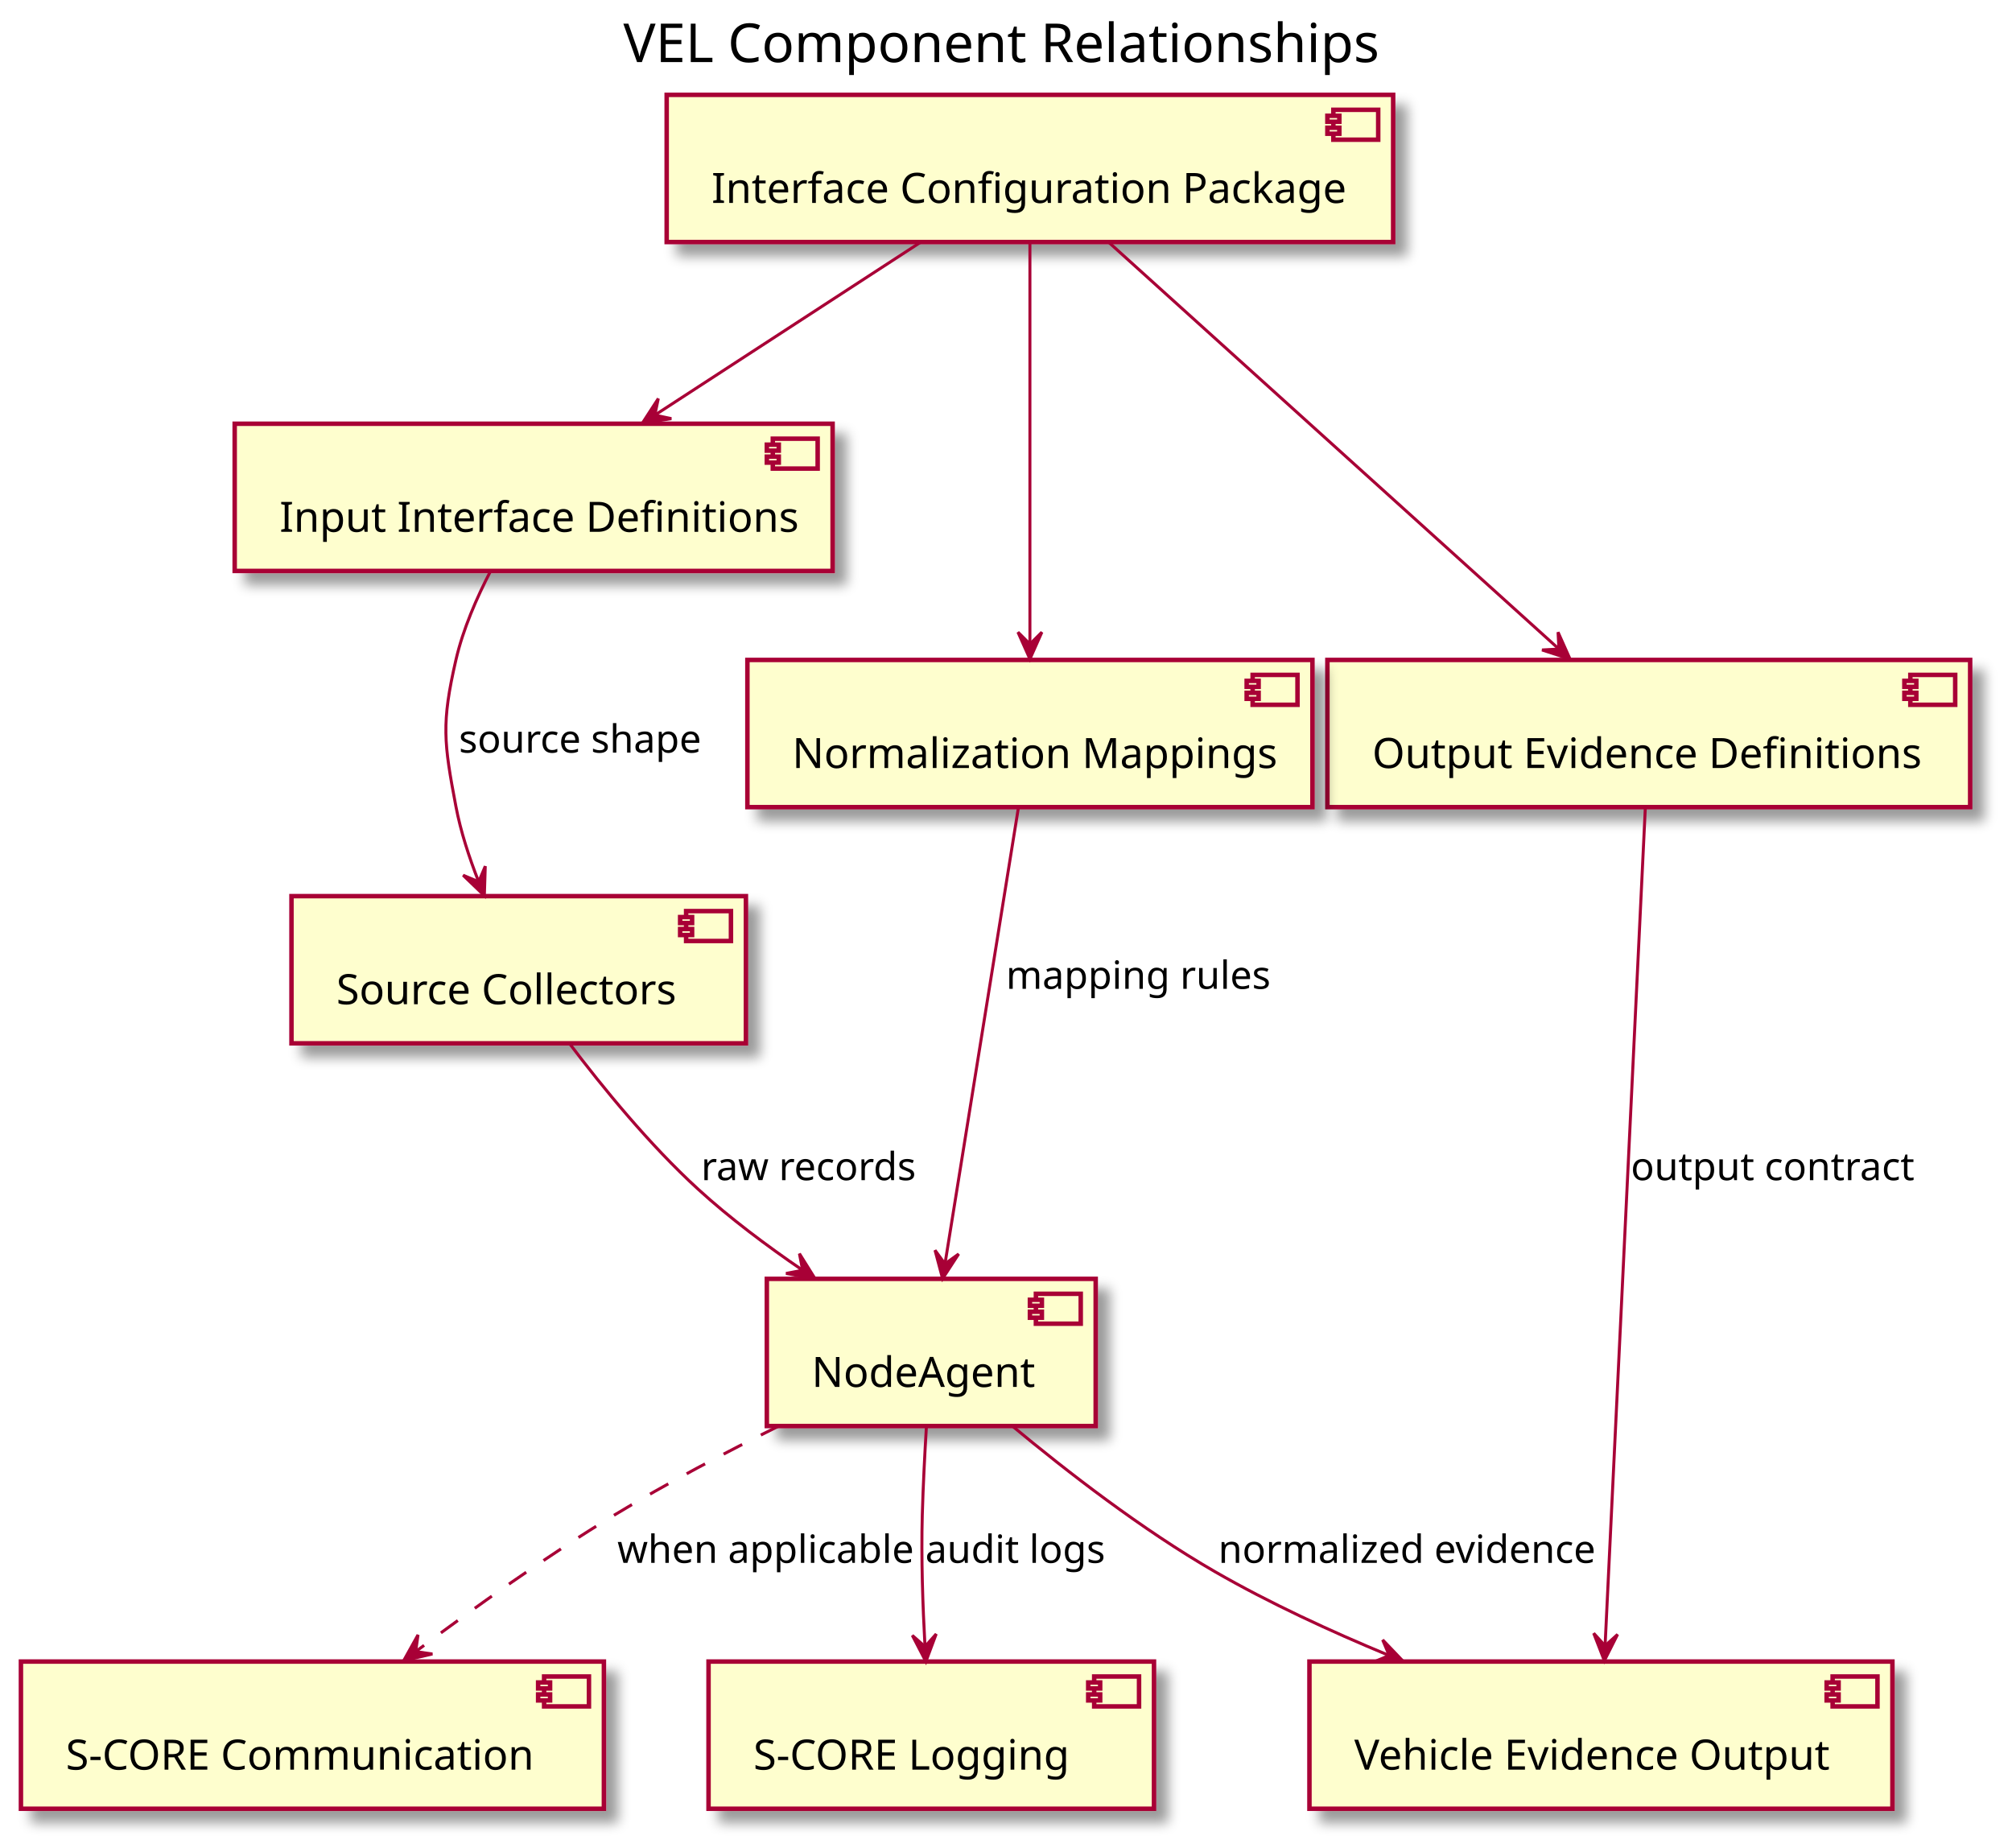
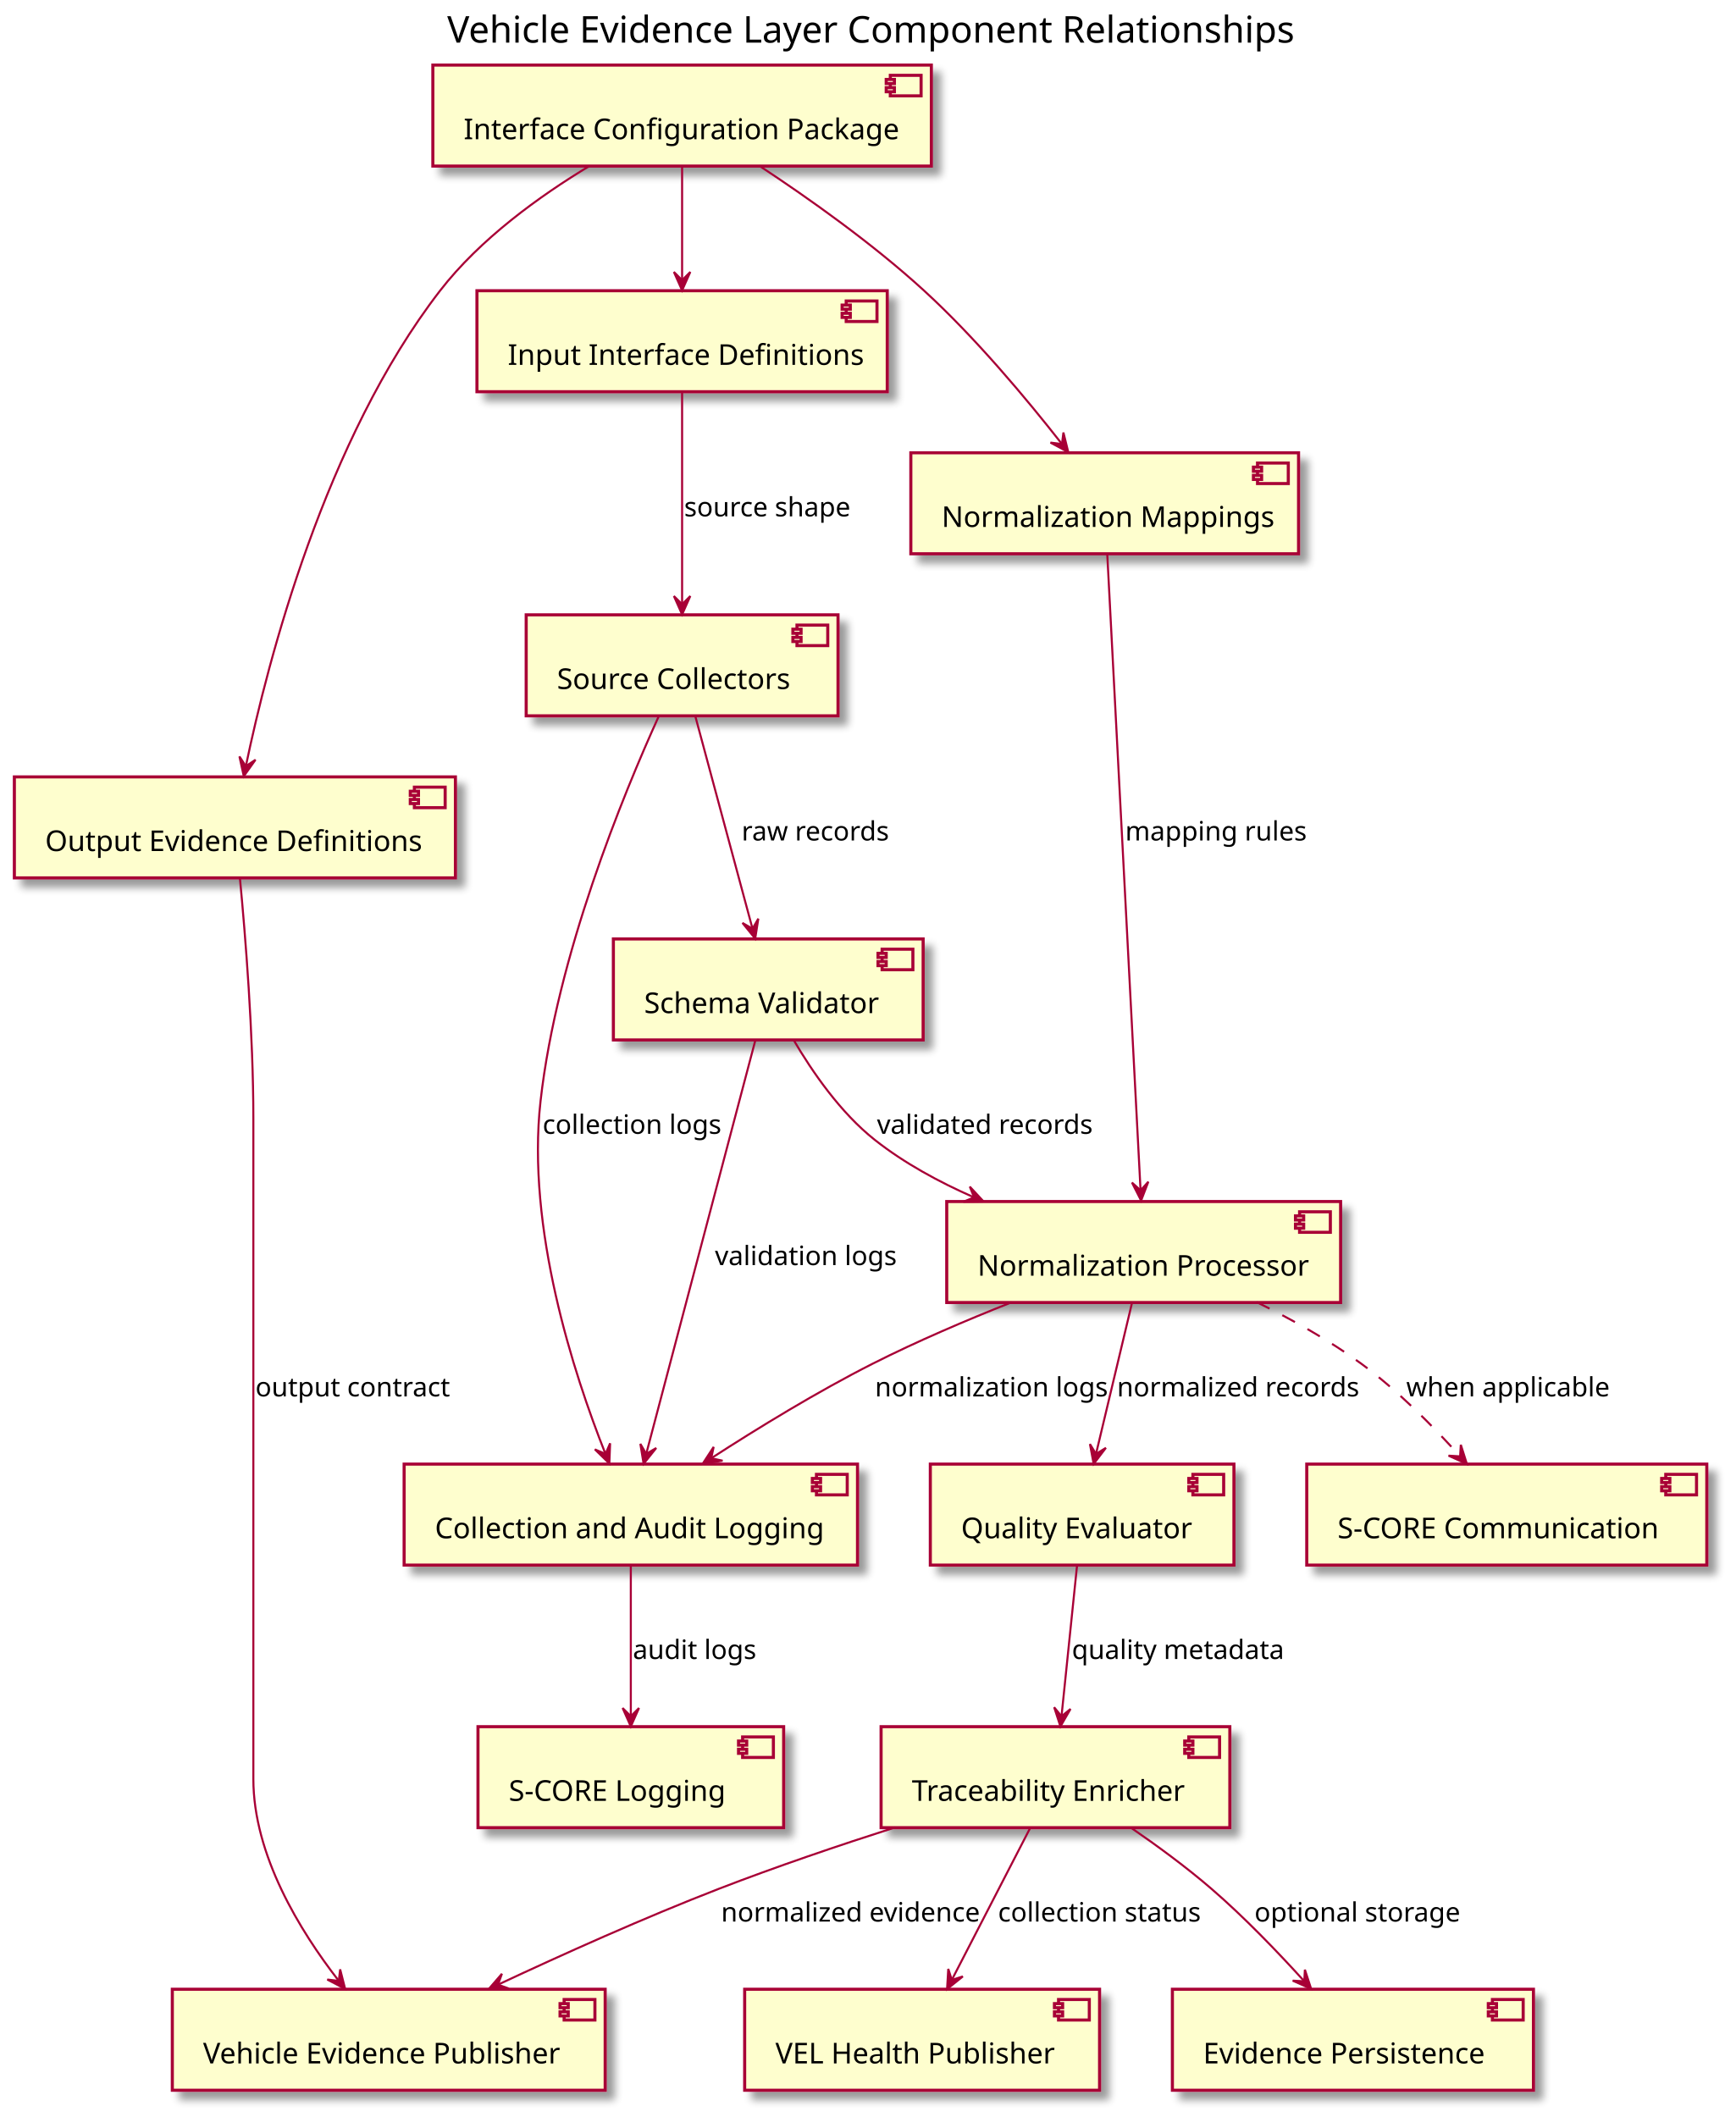
- <svg xmlns="http://www.w3.org/2000/svg" contentScriptType="application/ecmascript" contentStyleType="text/css" height="618px" preserveAspectRatio="none" style="width:673px;height:618px;background:#FFFFFF;" version="1.1" viewBox="0 0 673 618" width="673px" zoomAndPan="magnify">
+ <svg xmlns="http://www.w3.org/2000/svg" contentScriptType="application/ecmascript" contentStyleType="text/css" height="1032px" preserveAspectRatio="none" style="width:846px;height:1032px;background:#FFFFFF;" version="1.1" viewBox="0 0 846 1032" width="846px" zoomAndPan="magnify">
  <defs>
-     <filter height="300%" id="f1gn9236qjmcfz" width="300%" x="-1" y="-1">
+     <filter height="300%" id="f2oe0zm62hly6" width="300%" x="-1" y="-1">
      <feGaussianBlur result="blurOut" stdDeviation="2.0" />
      <feColorMatrix in="blurOut" result="blurOut2" type="matrix" values="0 0 0 0 0 0 0 0 0 0 0 0 0 0 0 0 0 0 .4 0" />
      <feOffset dx="4.0" dy="4.0" in="blurOut2" result="blurOut3" />
      <feBlend in="SourceGraphic" in2="blurOut3" mode="normal" />
    </filter>
  </defs>
  <g>
-     <text fill="#000000" font-family="sans-serif" font-size="18" lengthAdjust="spacing" textLength="243" x="208.5" y="20.769">VEL Component Relationships</text>
-     <rect fill="#FEFECE" filter="url(#f1gn9236qjmcfz)" height="49.23" style="stroke:#A80036;stroke-width:1.5;" width="110" x="256.5" y="427.724" />
-     <rect fill="#FEFECE" height="10" style="stroke:#A80036;stroke-width:1.5;" width="15" x="346.5" y="432.724" />
-     <rect fill="#FEFECE" height="2" style="stroke:#A80036;stroke-width:1.5;" width="4" x="344.5" y="434.724" />
-     <rect fill="#FEFECE" height="2" style="stroke:#A80036;stroke-width:1.5;" width="4" x="344.5" y="438.724" />
-     <text fill="#000000" font-family="sans-serif" font-size="14" lengthAdjust="spacing" textLength="70" x="271.5" y="463.877">NodeAgent</text>
-     <rect fill="#FEFECE" filter="url(#f1gn9236qjmcfz)" height="49.23" style="stroke:#A80036;stroke-width:1.5;" width="152" x="97.5" y="299.724" />
-     <rect fill="#FEFECE" height="10" style="stroke:#A80036;stroke-width:1.5;" width="15" x="229.5" y="304.724" />
-     <rect fill="#FEFECE" height="2" style="stroke:#A80036;stroke-width:1.5;" width="4" x="227.5" y="306.724" />
-     <rect fill="#FEFECE" height="2" style="stroke:#A80036;stroke-width:1.5;" width="4" x="227.5" y="310.724" />
-     <text fill="#000000" font-family="sans-serif" font-size="14" lengthAdjust="spacing" textLength="112" x="112.5" y="335.877">Source Collectors</text>
-     <rect fill="#FEFECE" filter="url(#f1gn9236qjmcfz)" height="49.23" style="stroke:#A80036;stroke-width:1.5;" width="243" x="223" y="31.724" />
-     <rect fill="#FEFECE" height="10" style="stroke:#A80036;stroke-width:1.5;" width="15" x="446" y="36.724" />
-     <rect fill="#FEFECE" height="2" style="stroke:#A80036;stroke-width:1.5;" width="4" x="444" y="38.724" />
-     <rect fill="#FEFECE" height="2" style="stroke:#A80036;stroke-width:1.5;" width="4" x="444" y="42.724" />
-     <text fill="#000000" font-family="sans-serif" font-size="14" lengthAdjust="spacing" textLength="203" x="238" y="67.877">Interface Configuration Package</text>
-     <rect fill="#FEFECE" filter="url(#f1gn9236qjmcfz)" height="49.23" style="stroke:#A80036;stroke-width:1.5;" width="200" x="78.5" y="141.724" />
-     <rect fill="#FEFECE" height="10" style="stroke:#A80036;stroke-width:1.5;" width="15" x="258.5" y="146.724" />
-     <rect fill="#FEFECE" height="2" style="stroke:#A80036;stroke-width:1.5;" width="4" x="256.5" y="148.724" />
-     <rect fill="#FEFECE" height="2" style="stroke:#A80036;stroke-width:1.5;" width="4" x="256.5" y="152.724" />
-     <text fill="#000000" font-family="sans-serif" font-size="14" lengthAdjust="spacing" textLength="160" x="93.5" y="177.877">Input Interface Definitions</text>
-     <rect fill="#FEFECE" filter="url(#f1gn9236qjmcfz)" height="49.23" style="stroke:#A80036;stroke-width:1.5;" width="215" x="444" y="220.724" />
-     <rect fill="#FEFECE" height="10" style="stroke:#A80036;stroke-width:1.5;" width="15" x="639" y="225.724" />
-     <rect fill="#FEFECE" height="2" style="stroke:#A80036;stroke-width:1.5;" width="4" x="637" y="227.724" />
-     <rect fill="#FEFECE" height="2" style="stroke:#A80036;stroke-width:1.5;" width="4" x="637" y="231.724" />
-     <text fill="#000000" font-family="sans-serif" font-size="14" lengthAdjust="spacing" textLength="175" x="459" y="256.877">Output Evidence Definitions</text>
-     <rect fill="#FEFECE" filter="url(#f1gn9236qjmcfz)" height="49.23" style="stroke:#A80036;stroke-width:1.5;" width="189" x="250" y="220.724" />
-     <rect fill="#FEFECE" height="10" style="stroke:#A80036;stroke-width:1.5;" width="15" x="419" y="225.724" />
-     <rect fill="#FEFECE" height="2" style="stroke:#A80036;stroke-width:1.5;" width="4" x="417" y="227.724" />
-     <rect fill="#FEFECE" height="2" style="stroke:#A80036;stroke-width:1.5;" width="4" x="417" y="231.724" />
-     <text fill="#000000" font-family="sans-serif" font-size="14" lengthAdjust="spacing" textLength="149" x="265" y="256.877">Normalization Mappings</text>
-     <rect fill="#FEFECE" filter="url(#f1gn9236qjmcfz)" height="49.23" style="stroke:#A80036;stroke-width:1.5;" width="195" x="438" y="555.724" />
-     <rect fill="#FEFECE" height="10" style="stroke:#A80036;stroke-width:1.5;" width="15" x="613" y="560.724" />
-     <rect fill="#FEFECE" height="2" style="stroke:#A80036;stroke-width:1.5;" width="4" x="611" y="562.724" />
-     <rect fill="#FEFECE" height="2" style="stroke:#A80036;stroke-width:1.5;" width="4" x="611" y="566.724" />
-     <text fill="#000000" font-family="sans-serif" font-size="14" lengthAdjust="spacing" textLength="155" x="453" y="591.877">Vehicle Evidence Output</text>
-     <rect fill="#FEFECE" filter="url(#f1gn9236qjmcfz)" height="49.23" style="stroke:#A80036;stroke-width:1.5;" width="195" x="7" y="555.724" />
-     <rect fill="#FEFECE" height="10" style="stroke:#A80036;stroke-width:1.5;" width="15" x="182" y="560.724" />
-     <rect fill="#FEFECE" height="2" style="stroke:#A80036;stroke-width:1.5;" width="4" x="180" y="562.724" />
-     <rect fill="#FEFECE" height="2" style="stroke:#A80036;stroke-width:1.5;" width="4" x="180" y="566.724" />
-     <text fill="#000000" font-family="sans-serif" font-size="14" lengthAdjust="spacing" textLength="155" x="22" y="591.877">S-CORE Communication</text>
-     <rect fill="#FEFECE" filter="url(#f1gn9236qjmcfz)" height="49.23" style="stroke:#A80036;stroke-width:1.5;" width="149" x="237" y="555.724" />
-     <rect fill="#FEFECE" height="10" style="stroke:#A80036;stroke-width:1.5;" width="15" x="366" y="560.724" />
-     <rect fill="#FEFECE" height="2" style="stroke:#A80036;stroke-width:1.5;" width="4" x="364" y="562.724" />
-     <rect fill="#FEFECE" height="2" style="stroke:#A80036;stroke-width:1.5;" width="4" x="364" y="566.724" />
-     <text fill="#000000" font-family="sans-serif" font-size="14" lengthAdjust="spacing" textLength="109" x="252" y="591.877">S-CORE Logging</text>
-     <path d="M308.07,80.924 C281.8,98.014 246.32,121.094 219.13,138.784 " fill="none" id="package-to-input" style="stroke:#A80036;stroke-width:1.0;" />
-     <polygon fill="#A80036" points="214.84,141.574,224.564,140.01,219.029,138.843,220.195,133.308,214.84,141.574" style="stroke:#A80036;stroke-width:1.0;" />
-     <path d="M370.72,80.904 C409.18,115.654 480.74,180.304 521.34,216.974 " fill="none" id="package-to-output" style="stroke:#A80036;stroke-width:1.0;" />
-     <polygon fill="#A80036" points="525.17,220.434,521.156,211.44,521.453,217.089,515.804,217.386,525.17,220.434" style="stroke:#A80036;stroke-width:1.0;" />
-     <path d="M344.5,80.904 C344.5,115.094 344.5,178.224 344.5,215.184 " fill="none" id="package-to-mappings" style="stroke:#A80036;stroke-width:1.0;" />
-     <polygon fill="#A80036" points="344.5,220.434,348.5,211.434,344.5,215.434,340.5,211.434,344.5,220.434" style="stroke:#A80036;stroke-width:1.0;" />
-     <path d="M164.16,190.864 C159.47,199.884 154.86,210.454 152.5,220.724 C147.62,241.944 148.45,248.324 152.5,269.724 C154.08,278.084 156.94,286.814 160.05,294.744 " fill="none" id="input-to-collectors" style="stroke:#A80036;stroke-width:1.0;" />
-     <polygon fill="#A80036" points="162.01,299.554,162.319,289.71,160.124,294.923,154.91,292.728,162.01,299.554" style="stroke:#A80036;stroke-width:1.0;" />
-     <text fill="#000000" font-family="sans-serif" font-size="13" lengthAdjust="spacing" textLength="78" x="153.5" y="251.723">source shape</text>
-     <path d="M190.38,348.864 C201.66,363.784 217.34,382.954 233.5,397.724 C244.08,407.394 256.51,416.684 268.31,424.734 " fill="none" id="collectors-to-nodeagent" style="stroke:#A80036;stroke-width:1.0;" />
-     <polygon fill="#A80036" points="272.62,427.644,267.403,419.29,268.477,424.844,262.923,425.918,272.62,427.644" style="stroke:#A80036;stroke-width:1.0;" />
-     <text fill="#000000" font-family="sans-serif" font-size="13" lengthAdjust="spacing" textLength="67" x="234.5" y="394.723">raw records</text>
-     <path d="M340.71,269.744 C334.64,307.484 322.73,381.484 316.15,422.364 " fill="none" id="mappings-to-nodeagent" style="stroke:#A80036;stroke-width:1.0;" />
-     <polygon fill="#A80036" points="315.29,427.664,320.657,419.406,316.077,422.726,312.757,418.146,315.29,427.664" style="stroke:#A80036;stroke-width:1.0;" />
-     <text fill="#000000" font-family="sans-serif" font-size="13" lengthAdjust="spacing" textLength="81" x="336.5" y="330.723">mapping rules</text>
-     <path d="M338.43,476.794 C356.77,492.064 382.05,511.644 406.5,525.724 C424.61,536.154 445.15,545.624 464.43,553.604 " fill="none" id="nodeagent-to-evidence_output" style="stroke:#A80036;stroke-width:1.0;" />
-     <polygon fill="#A80036" points="469.3,555.594,462.493,548.476,464.675,553.695,459.455,555.876,469.3,555.594" style="stroke:#A80036;stroke-width:1.0;" />
-     <text fill="#000000" font-family="sans-serif" font-size="13" lengthAdjust="spacing" textLength="117" x="407.5" y="522.723">normalized evidence</text>
-     <path d="M309.89,476.914 C309.33,486.204 308.77,496.964 308.5,506.724 C308.1,521.174 308.66,537.244 309.4,550.564 " fill="none" id="nodeagent-to-logging" style="stroke:#A80036;stroke-width:1.0;" />
-     <polygon fill="#A80036" points="309.7,555.724,313.152,546.5,309.4,550.733,305.167,546.98,309.7,555.724" style="stroke:#A80036;stroke-width:1.0;" />
-     <text fill="#000000" font-family="sans-serif" font-size="13" lengthAdjust="spacing" textLength="56" x="309.5" y="522.723">audit logs</text>
-     <path d="M260.76,476.834 C242.96,485.644 223.04,496.094 205.5,506.724 C182.68,520.564 158.34,537.944 139.27,552.224 " fill="none" id="nodeagent-to-communication" style="stroke:#A80036;stroke-width:1.0;stroke-dasharray:7.0,7.0;" />
-     <polygon fill="#A80036" points="135.04,555.404,144.636,553.187,139.035,552.397,139.825,546.795,135.04,555.404" style="stroke:#A80036;stroke-width:1.0;" />
-     <text fill="#000000" font-family="sans-serif" font-size="13" lengthAdjust="spacing" textLength="92" x="206.5" y="522.723">when applicable</text>
-     <path d="M550.36,269.904 C547.5,329.454 540.01,485.274 536.9,550.184 " fill="none" id="output-to-evidence_output" style="stroke:#A80036;stroke-width:1.0;" />
-     <polygon fill="#A80036" points="536.64,555.444,541.072,546.648,536.883,550.449,533.081,546.26,536.64,555.444" style="stroke:#A80036;stroke-width:1.0;" />
-     <text fill="#000000" font-family="sans-serif" font-size="13" lengthAdjust="spacing" textLength="87" x="545.5" y="394.723">output contract</text>
+     <text fill="#000000" font-family="sans-serif" font-size="18" lengthAdjust="spacing" textLength="397" x="218" y="20.769">Vehicle Evidence Layer Component Relationships</text>
+     <rect fill="#FEFECE" filter="url(#f2oe0zm62hly6)" height="49.23" style="stroke:#A80036;stroke-width:1.5;" width="152" x="256.5" y="299.724" />
+     <rect fill="#FEFECE" height="10" style="stroke:#A80036;stroke-width:1.5;" width="15" x="388.5" y="304.724" />
+     <rect fill="#FEFECE" height="2" style="stroke:#A80036;stroke-width:1.5;" width="4" x="386.5" y="306.724" />
+     <rect fill="#FEFECE" height="2" style="stroke:#A80036;stroke-width:1.5;" width="4" x="386.5" y="310.724" />
+     <text fill="#000000" font-family="sans-serif" font-size="14" lengthAdjust="spacing" textLength="112" x="271.5" y="335.877">Source Collectors</text>
+     <rect fill="#FEFECE" filter="url(#f2oe0zm62hly6)" height="49.23" style="stroke:#A80036;stroke-width:1.5;" width="243" x="211" y="31.724" />
+     <rect fill="#FEFECE" height="10" style="stroke:#A80036;stroke-width:1.5;" width="15" x="434" y="36.724" />
+     <rect fill="#FEFECE" height="2" style="stroke:#A80036;stroke-width:1.5;" width="4" x="432" y="38.724" />
+     <rect fill="#FEFECE" height="2" style="stroke:#A80036;stroke-width:1.5;" width="4" x="432" y="42.724" />
+     <text fill="#000000" font-family="sans-serif" font-size="14" lengthAdjust="spacing" textLength="203" x="226" y="67.877">Interface Configuration Package</text>
+     <rect fill="#FEFECE" filter="url(#f2oe0zm62hly6)" height="49.23" style="stroke:#A80036;stroke-width:1.5;" width="200" x="232.5" y="141.724" />
+     <rect fill="#FEFECE" height="10" style="stroke:#A80036;stroke-width:1.5;" width="15" x="412.5" y="146.724" />
+     <rect fill="#FEFECE" height="2" style="stroke:#A80036;stroke-width:1.5;" width="4" x="410.5" y="148.724" />
+     <rect fill="#FEFECE" height="2" style="stroke:#A80036;stroke-width:1.5;" width="4" x="410.5" y="152.724" />
+     <text fill="#000000" font-family="sans-serif" font-size="14" lengthAdjust="spacing" textLength="160" x="247.5" y="177.877">Input Interface Definitions</text>
+     <rect fill="#FEFECE" filter="url(#f2oe0zm62hly6)" height="49.23" style="stroke:#A80036;stroke-width:1.5;" width="215" x="7" y="378.724" />
+     <rect fill="#FEFECE" height="10" style="stroke:#A80036;stroke-width:1.5;" width="15" x="202" y="383.724" />
+     <rect fill="#FEFECE" height="2" style="stroke:#A80036;stroke-width:1.5;" width="4" x="200" y="385.724" />
+     <rect fill="#FEFECE" height="2" style="stroke:#A80036;stroke-width:1.5;" width="4" x="200" y="389.724" />
+     <text fill="#000000" font-family="sans-serif" font-size="14" lengthAdjust="spacing" textLength="175" x="22" y="414.877">Output Evidence Definitions</text>
+     <rect fill="#FEFECE" filter="url(#f2oe0zm62hly6)" height="49.23" style="stroke:#A80036;stroke-width:1.5;" width="189" x="444" y="220.724" />
+     <rect fill="#FEFECE" height="10" style="stroke:#A80036;stroke-width:1.5;" width="15" x="613" y="225.724" />
+     <rect fill="#FEFECE" height="2" style="stroke:#A80036;stroke-width:1.5;" width="4" x="611" y="227.724" />
+     <rect fill="#FEFECE" height="2" style="stroke:#A80036;stroke-width:1.5;" width="4" x="611" y="231.724" />
+     <text fill="#000000" font-family="sans-serif" font-size="14" lengthAdjust="spacing" textLength="149" x="459" y="256.877">Normalization Mappings</text>
+     <rect fill="#FEFECE" filter="url(#f2oe0zm62hly6)" height="49.23" style="stroke:#A80036;stroke-width:1.5;" width="151" x="299" y="457.724" />
+     <rect fill="#FEFECE" height="10" style="stroke:#A80036;stroke-width:1.5;" width="15" x="430" y="462.724" />
+     <rect fill="#FEFECE" height="2" style="stroke:#A80036;stroke-width:1.5;" width="4" x="428" y="464.724" />
+     <rect fill="#FEFECE" height="2" style="stroke:#A80036;stroke-width:1.5;" width="4" x="428" y="468.724" />
+     <text fill="#000000" font-family="sans-serif" font-size="14" lengthAdjust="spacing" textLength="111" x="314" y="493.877">Schema Validator</text>
+     <rect fill="#FEFECE" filter="url(#f2oe0zm62hly6)" height="49.23" style="stroke:#A80036;stroke-width:1.5;" width="192" x="461.5" y="585.724" />
+     <rect fill="#FEFECE" height="10" style="stroke:#A80036;stroke-width:1.5;" width="15" x="633.5" y="590.724" />
+     <rect fill="#FEFECE" height="2" style="stroke:#A80036;stroke-width:1.5;" width="4" x="631.5" y="592.724" />
+     <rect fill="#FEFECE" height="2" style="stroke:#A80036;stroke-width:1.5;" width="4" x="631.5" y="596.724" />
+     <text fill="#000000" font-family="sans-serif" font-size="14" lengthAdjust="spacing" textLength="152" x="476.5" y="621.877">Normalization Processor</text>
+     <rect fill="#FEFECE" filter="url(#f2oe0zm62hly6)" height="49.23" style="stroke:#A80036;stroke-width:1.5;" width="148" x="453.5" y="713.724" />
+     <rect fill="#FEFECE" height="10" style="stroke:#A80036;stroke-width:1.5;" width="15" x="581.5" y="718.724" />
+     <rect fill="#FEFECE" height="2" style="stroke:#A80036;stroke-width:1.5;" width="4" x="579.5" y="720.724" />
+     <rect fill="#FEFECE" height="2" style="stroke:#A80036;stroke-width:1.5;" width="4" x="579.5" y="724.724" />
+     <text fill="#000000" font-family="sans-serif" font-size="14" lengthAdjust="spacing" textLength="108" x="468.5" y="749.877">Quality Evaluator</text>
+     <rect fill="#FEFECE" filter="url(#f2oe0zm62hly6)" height="49.23" style="stroke:#A80036;stroke-width:1.5;" width="170" x="429.5" y="841.724" />
+     <rect fill="#FEFECE" height="10" style="stroke:#A80036;stroke-width:1.5;" width="15" x="579.5" y="846.724" />
+     <rect fill="#FEFECE" height="2" style="stroke:#A80036;stroke-width:1.5;" width="4" x="577.5" y="848.724" />
+     <rect fill="#FEFECE" height="2" style="stroke:#A80036;stroke-width:1.5;" width="4" x="577.5" y="852.724" />
+     <text fill="#000000" font-family="sans-serif" font-size="14" lengthAdjust="spacing" textLength="130" x="444.5" y="877.877">Traceability Enricher</text>
+     <rect fill="#FEFECE" filter="url(#f2oe0zm62hly6)" height="49.23" style="stroke:#A80036;stroke-width:1.5;" width="176" x="571.5" y="969.724" />
+     <rect fill="#FEFECE" height="10" style="stroke:#A80036;stroke-width:1.5;" width="15" x="727.5" y="974.724" />
+     <rect fill="#FEFECE" height="2" style="stroke:#A80036;stroke-width:1.5;" width="4" x="725.5" y="976.724" />
+     <rect fill="#FEFECE" height="2" style="stroke:#A80036;stroke-width:1.5;" width="4" x="725.5" y="980.724" />
+     <text fill="#000000" font-family="sans-serif" font-size="14" lengthAdjust="spacing" textLength="136" x="586.5" y="1005.877">Evidence Persistence</text>
+     <rect fill="#FEFECE" filter="url(#f2oe0zm62hly6)" height="49.23" style="stroke:#A80036;stroke-width:1.5;" width="211" x="84" y="969.724" />
+     <rect fill="#FEFECE" height="10" style="stroke:#A80036;stroke-width:1.5;" width="15" x="275" y="974.724" />
+     <rect fill="#FEFECE" height="2" style="stroke:#A80036;stroke-width:1.5;" width="4" x="273" y="976.724" />
+     <rect fill="#FEFECE" height="2" style="stroke:#A80036;stroke-width:1.5;" width="4" x="273" y="980.724" />
+     <text fill="#000000" font-family="sans-serif" font-size="14" lengthAdjust="spacing" textLength="171" x="99" y="1005.877">Vehicle Evidence Publisher</text>
+     <rect fill="#FEFECE" filter="url(#f2oe0zm62hly6)" height="49.23" style="stroke:#A80036;stroke-width:1.5;" width="173" x="363" y="969.724" />
+     <rect fill="#FEFECE" height="10" style="stroke:#A80036;stroke-width:1.5;" width="15" x="516" y="974.724" />
+     <rect fill="#FEFECE" height="2" style="stroke:#A80036;stroke-width:1.5;" width="4" x="514" y="976.724" />
+     <rect fill="#FEFECE" height="2" style="stroke:#A80036;stroke-width:1.5;" width="4" x="514" y="980.724" />
+     <text fill="#000000" font-family="sans-serif" font-size="14" lengthAdjust="spacing" textLength="133" x="378" y="1005.877">VEL Health Publisher</text>
+     <rect fill="#FEFECE" filter="url(#f2oe0zm62hly6)" height="49.23" style="stroke:#A80036;stroke-width:1.5;" width="221" x="197" y="713.724" />
+     <rect fill="#FEFECE" height="10" style="stroke:#A80036;stroke-width:1.5;" width="15" x="398" y="718.724" />
+     <rect fill="#FEFECE" height="2" style="stroke:#A80036;stroke-width:1.5;" width="4" x="396" y="720.724" />
+     <rect fill="#FEFECE" height="2" style="stroke:#A80036;stroke-width:1.5;" width="4" x="396" y="724.724" />
+     <text fill="#000000" font-family="sans-serif" font-size="14" lengthAdjust="spacing" textLength="181" x="212" y="749.877">Collection and Audit Logging</text>
+     <rect fill="#FEFECE" filter="url(#f2oe0zm62hly6)" height="49.23" style="stroke:#A80036;stroke-width:1.5;" width="195" x="637" y="713.724" />
+     <rect fill="#FEFECE" height="10" style="stroke:#A80036;stroke-width:1.5;" width="15" x="812" y="718.724" />
+     <rect fill="#FEFECE" height="2" style="stroke:#A80036;stroke-width:1.5;" width="4" x="810" y="720.724" />
+     <rect fill="#FEFECE" height="2" style="stroke:#A80036;stroke-width:1.5;" width="4" x="810" y="724.724" />
+     <text fill="#000000" font-family="sans-serif" font-size="14" lengthAdjust="spacing" textLength="155" x="652" y="749.877">S-CORE Communication</text>
+     <rect fill="#FEFECE" filter="url(#f2oe0zm62hly6)" height="49.23" style="stroke:#A80036;stroke-width:1.5;" width="149" x="233" y="841.724" />
+     <rect fill="#FEFECE" height="10" style="stroke:#A80036;stroke-width:1.5;" width="15" x="362" y="846.724" />
+     <rect fill="#FEFECE" height="2" style="stroke:#A80036;stroke-width:1.5;" width="4" x="360" y="848.724" />
+     <rect fill="#FEFECE" height="2" style="stroke:#A80036;stroke-width:1.5;" width="4" x="360" y="852.724" />
+     <text fill="#000000" font-family="sans-serif" font-size="14" lengthAdjust="spacing" textLength="109" x="248" y="877.877">S-CORE Logging</text>
+     <path d="M332.5,80.924 C332.5,97.244 332.5,119.024 332.5,136.354 " fill="none" id="package-to-input" style="stroke:#A80036;stroke-width:1.0;" />
+     <polygon fill="#A80036" points="332.5,141.574,336.5,132.574,332.5,136.574,328.5,132.574,332.5,141.574" style="stroke:#A80036;stroke-width:1.0;" />
+     <path d="M287.43,80.854 C263.03,95.574 233.99,116.504 214.5,141.724 C158.37,214.354 130.54,322.194 119.88,373.324 " fill="none" id="package-to-output" style="stroke:#A80036;stroke-width:1.0;" />
+     <polygon fill="#A80036" points="118.84,378.384,124.559,370.365,119.84,373.485,116.72,368.766,118.84,378.384" style="stroke:#A80036;stroke-width:1.0;" />
+     <path d="M370.12,80.794 C394.2,96.674 425.51,118.834 450.5,141.724 C475.64,164.744 500.59,194.654 517.47,216.214 " fill="none" id="package-to-mappings" style="stroke:#A80036;stroke-width:1.0;" />
+     <polygon fill="#A80036" points="520.74,220.414,518.381,210.851,517.674,216.464,512.062,215.756,520.74,220.414" style="stroke:#A80036;stroke-width:1.0;" />
+     <path d="M332.5,190.914 C332.5,218.604 332.5,264.404 332.5,294.194 " fill="none" id="input-to-collectors" style="stroke:#A80036;stroke-width:1.0;" />
+     <polygon fill="#A80036" points="332.5,299.564,336.5,290.564,332.5,294.564,328.5,290.564,332.5,299.564" style="stroke:#A80036;stroke-width:1.0;" />
+     <text fill="#000000" font-family="sans-serif" font-size="13" lengthAdjust="spacing" textLength="78" x="333.5" y="251.723">source shape</text>
+     <path d="M338.88,348.914 C346.36,376.714 358.77,422.784 366.78,452.564 " fill="none" id="collectors-to-validator" style="stroke:#A80036;stroke-width:1.0;" />
+     <polygon fill="#A80036" points="368.13,457.564,369.653,447.833,366.83,452.736,361.928,449.913,368.13,457.564" style="stroke:#A80036;stroke-width:1.0;" />
+     <text fill="#000000" font-family="sans-serif" font-size="13" lengthAdjust="spacing" textLength="67" x="361.5" y="409.723">raw records</text>
+     <path d="M386.76,506.794 C395.92,522.444 409.72,542.484 426.5,555.724 C440.78,566.994 457.75,576.214 474.67,583.644 " fill="none" id="validator-to-normalizer" style="stroke:#A80036;stroke-width:1.0;" />
+     <polygon fill="#A80036" points="479.44,585.684,472.743,578.462,474.844,583.714,469.592,585.815,479.44,585.684" style="stroke:#A80036;stroke-width:1.0;" />
+     <text fill="#000000" font-family="sans-serif" font-size="13" lengthAdjust="spacing" textLength="97" x="427.5" y="552.723">validated records</text>
+     <path d="M539.73,269.764 C543.07,333.614 552.31,509.984 555.97,580.014 " fill="none" id="mappings-to-normalizer" style="stroke:#A80036;stroke-width:1.0;" />
+     <polygon fill="#A80036" points="556.25,585.264,559.781,576.069,555.992,580.27,551.792,576.482,556.25,585.264" style="stroke:#A80036;stroke-width:1.0;" />
+     <text fill="#000000" font-family="sans-serif" font-size="13" lengthAdjust="spacing" textLength="81" x="548.5" y="409.723">mapping rules</text>
+     <path d="M551.86,634.924 C546.87,655.864 539.59,686.454 534.28,708.724 " fill="none" id="normalizer-to-quality" style="stroke:#A80036;stroke-width:1.0;" />
+     <polygon fill="#A80036" points="533.12,713.634,539.092,705.802,534.275,708.769,531.308,703.953,533.12,713.634" style="stroke:#A80036;stroke-width:1.0;" />
+     <text fill="#000000" font-family="sans-serif" font-size="13" lengthAdjust="spacing" textLength="110" x="544.5" y="680.723">normalized records</text>
+     <path d="M525.05,762.924 C522.9,783.774 519.76,814.204 517.47,836.444 " fill="none" id="quality-to-traceability" style="stroke:#A80036;stroke-width:1.0;" />
+     <polygon fill="#A80036" points="516.93,841.634,521.835,833.093,517.444,836.66,513.877,832.27,516.93,841.634" style="stroke:#A80036;stroke-width:1.0;" />
+     <text fill="#000000" font-family="sans-serif" font-size="13" lengthAdjust="spacing" textLength="96" x="522.5" y="808.723">quality metadata</text>
+     <path d="M551.16,890.874 C564.01,899.714 578.28,910.184 590.5,920.724 C606.5,934.524 622.86,951.564 635.63,965.654 " fill="none" id="traceability-to-persistence" style="stroke:#A80036;stroke-width:1.0;" />
+     <polygon fill="#A80036" points="639.14,969.554,636.092,960.188,635.795,965.837,630.146,965.54,639.14,969.554" style="stroke:#A80036;stroke-width:1.0;" />
+     <text fill="#000000" font-family="sans-serif" font-size="13" lengthAdjust="spacing" textLength="92" x="611.5" y="936.723">optional storage</text>
+     <path d="M436.31,890.834 C408.94,899.594 378.15,910.024 350.5,920.724 C314.14,934.794 274.16,952.784 243.14,967.314 " fill="none" id="traceability-to-publisher" style="stroke:#A80036;stroke-width:1.0;" />
+     <polygon fill="#A80036" points="238.24,969.624,248.086,969.403,242.762,967.491,244.674,962.167,238.24,969.624" style="stroke:#A80036;stroke-width:1.0;" />
+     <text fill="#000000" font-family="sans-serif" font-size="13" lengthAdjust="spacing" textLength="117" x="351.5" y="936.723">normalized evidence</text>
+     <path d="M502.27,890.924 C491.42,911.954 475.56,942.714 464.06,965.004 " fill="none" id="traceability-to-health" style="stroke:#A80036;stroke-width:1.0;" />
+     <polygon fill="#A80036" points="461.67,969.634,469.36,963.48,463.969,965.193,462.255,959.802,461.67,969.634" style="stroke:#A80036;stroke-width:1.0;" />
+     <text fill="#000000" font-family="sans-serif" font-size="13" lengthAdjust="spacing" textLength="95" x="486.5" y="936.723">collection status</text>
+     <path d="M116.96,428.144 C119.62,456.174 123.5,504.014 123.5,545.224 C123.5,545.224 123.5,545.224 123.5,867.224 C123.5,904.344 146.25,941.304 165.04,965.504 " fill="none" id="output-to-publisher" style="stroke:#A80036;stroke-width:1.0;" />
+     <polygon fill="#A80036" points="168.25,969.574,165.815,960.03,165.153,965.649,159.535,964.986,168.25,969.574" style="stroke:#A80036;stroke-width:1.0;" />
+     <text fill="#000000" font-family="sans-serif" font-size="13" lengthAdjust="spacing" textLength="87" x="124.5" y="680.723">output contract</text>
+     <path d="M321.22,348.934 C303.79,387.314 271.47,465.914 263.5,536.724 C256.52,598.744 279.69,669.744 295.01,708.414 " fill="none" id="collectors-to-logging" style="stroke:#A80036;stroke-width:1.0;" />
+     <polygon fill="#A80036" points="297.03,713.424,297.401,703.582,295.173,708.781,289.974,706.553,297.03,713.424" style="stroke:#A80036;stroke-width:1.0;" />
+     <text fill="#000000" font-family="sans-serif" font-size="13" lengthAdjust="spacing" textLength="83" x="264.5" y="552.723">collection logs</text>
+     <path d="M368.2,507.124 C355.82,554.044 328.39,658.044 315.06,708.564 " fill="none" id="validator-to-logging" style="stroke:#A80036;stroke-width:1.0;" />
+     <polygon fill="#A80036" points="313.74,713.574,319.894,705.884,315.01,708.737,312.156,703.853,313.74,713.574" style="stroke:#A80036;stroke-width:1.0;" />
+     <text fill="#000000" font-family="sans-serif" font-size="13" lengthAdjust="spacing" textLength="81" x="348.5" y="616.723">validation logs</text>
+     <path d="M493.1,634.844 C471.29,643.494 447.02,653.844 425.5,664.724 C398.44,678.404 369.41,696.194 346.92,710.734 " fill="none" id="normalizer-to-logging" style="stroke:#A80036;stroke-width:1.0;" />
+     <polygon fill="#A80036" points="342.51,713.594,352.238,712.053,346.705,710.873,347.885,705.341,342.51,713.594" style="stroke:#A80036;stroke-width:1.0;" />
+     <text fill="#000000" font-family="sans-serif" font-size="13" lengthAdjust="spacing" textLength="105" x="426.5" y="680.723">normalization logs</text>
+     <path d="M307.5,762.924 C307.5,783.774 307.5,814.204 307.5,836.444 " fill="none" id="logging-to-score_logging" style="stroke:#A80036;stroke-width:1.0;" />
+     <polygon fill="#A80036" points="307.5,841.634,311.5,832.634,307.5,836.634,303.5,832.634,307.5,841.634" style="stroke:#A80036;stroke-width:1.0;" />
+     <text fill="#000000" font-family="sans-serif" font-size="13" lengthAdjust="spacing" textLength="56" x="308.5" y="808.723">audit logs</text>
+     <path d="M612.61,634.774 C629.61,643.144 647.94,653.344 663.5,664.724 C681.18,677.654 698.43,695.124 711.5,709.674 " fill="none" id="normalizer-to-communication" style="stroke:#A80036;stroke-width:1.0;stroke-dasharray:7.0,7.0;" />
+     <polygon fill="#A80036" points="715.07,713.694,712.098,704.304,711.755,709.95,706.109,709.607,715.07,713.694" style="stroke:#A80036;stroke-width:1.0;" />
+     <text fill="#000000" font-family="sans-serif" font-size="13" lengthAdjust="spacing" textLength="92" x="685.5" y="680.723">when applicable</text>
  </g>
</svg>
